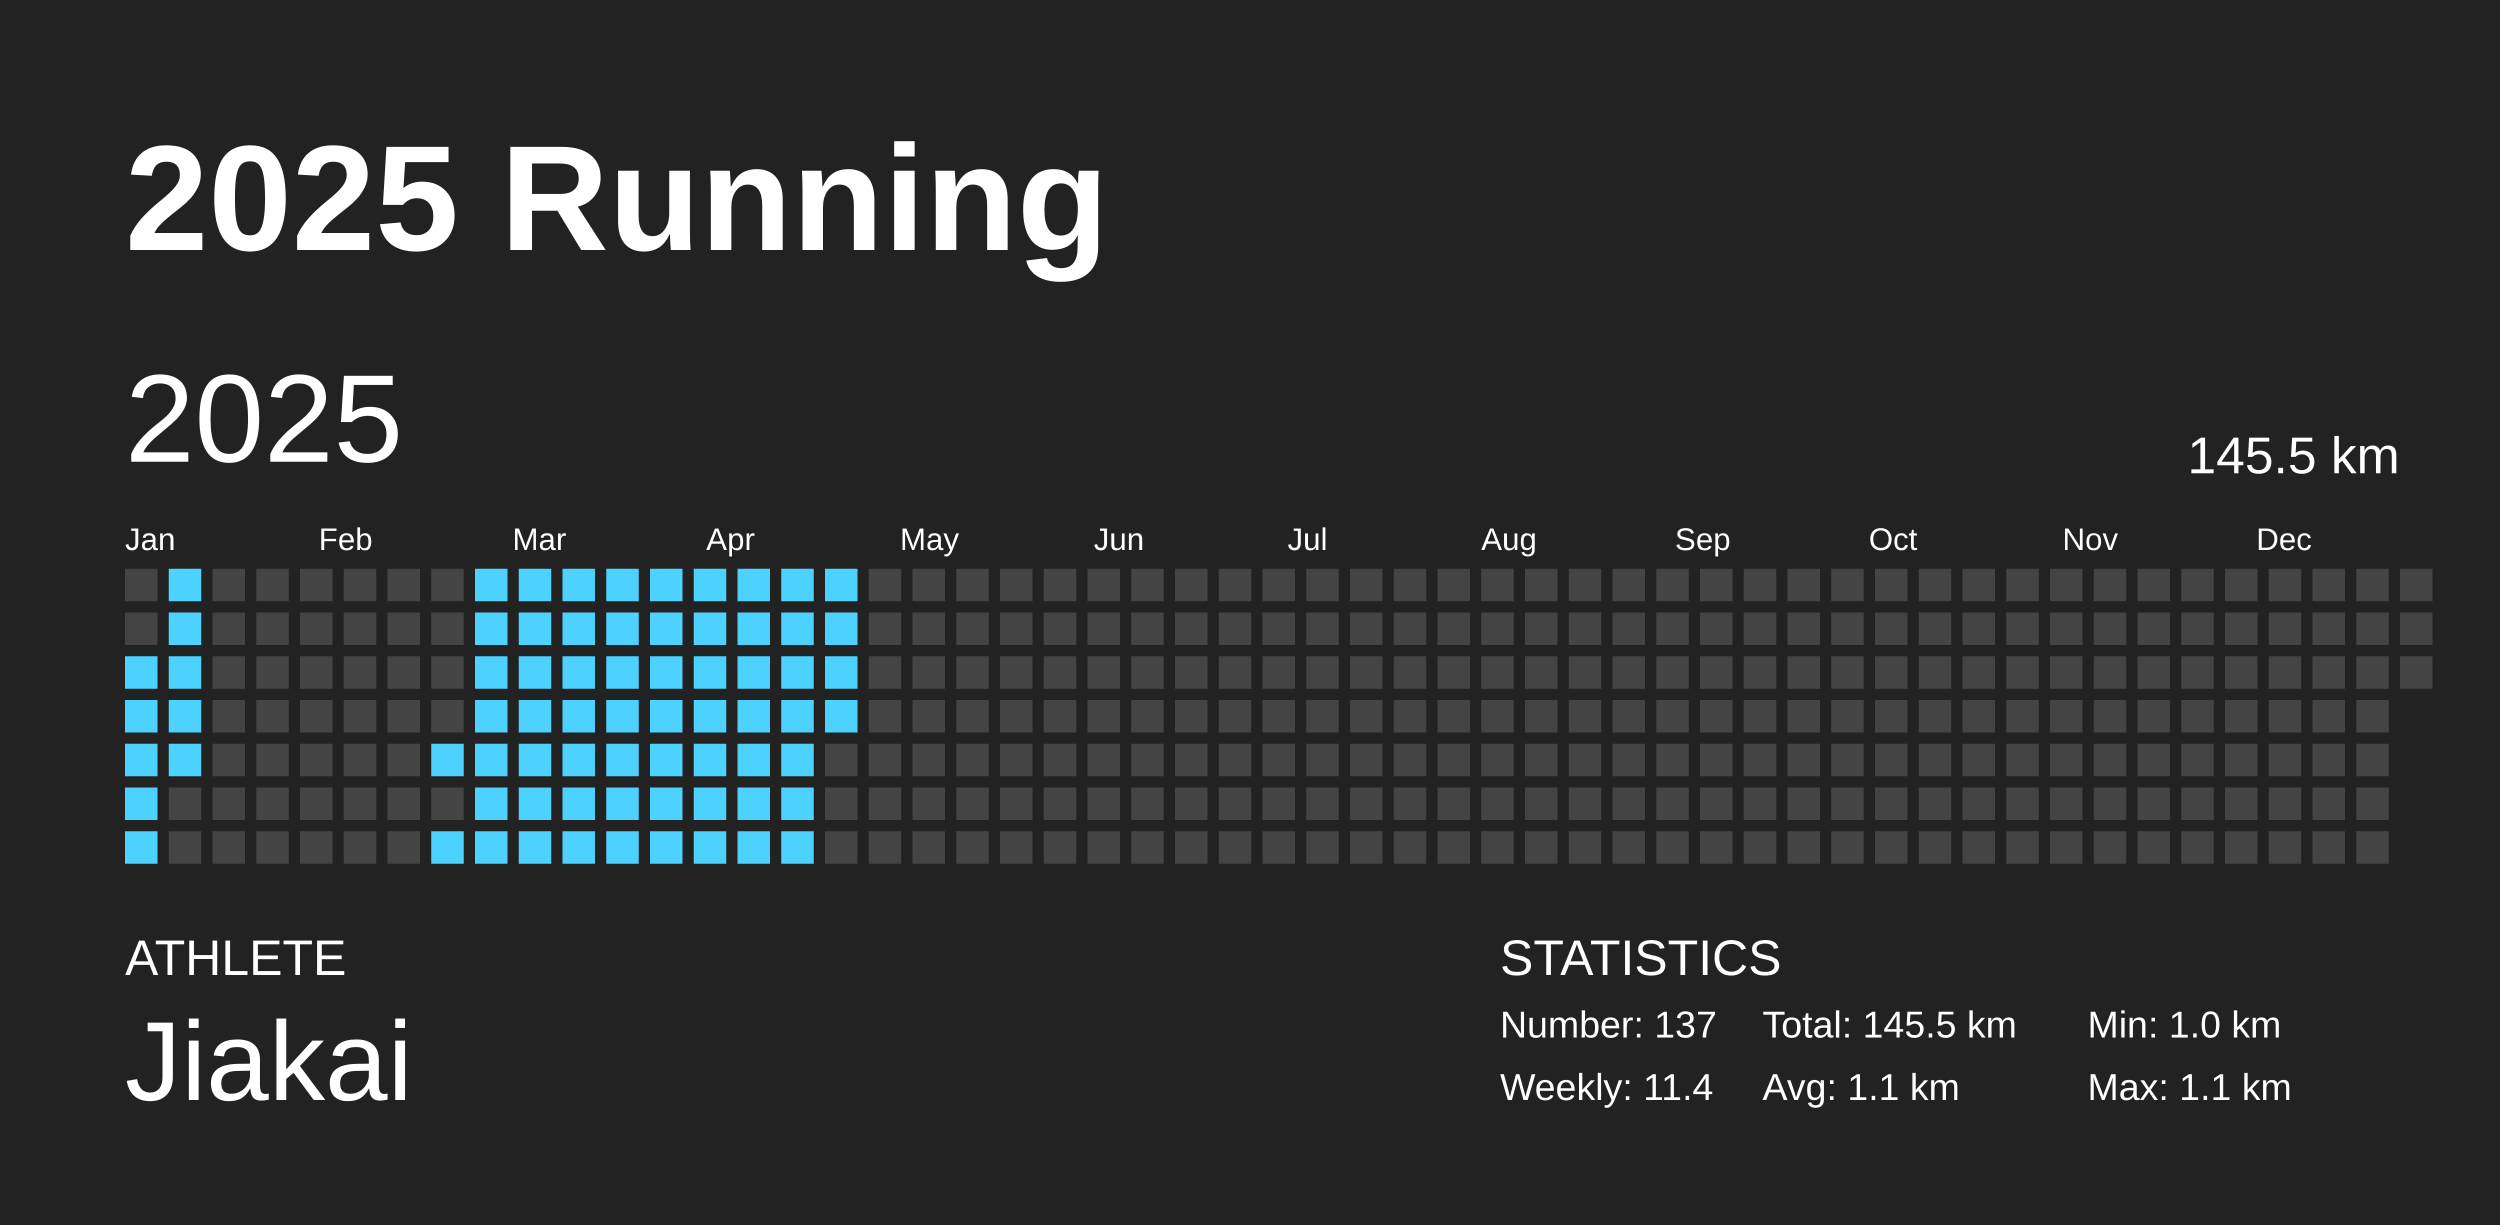
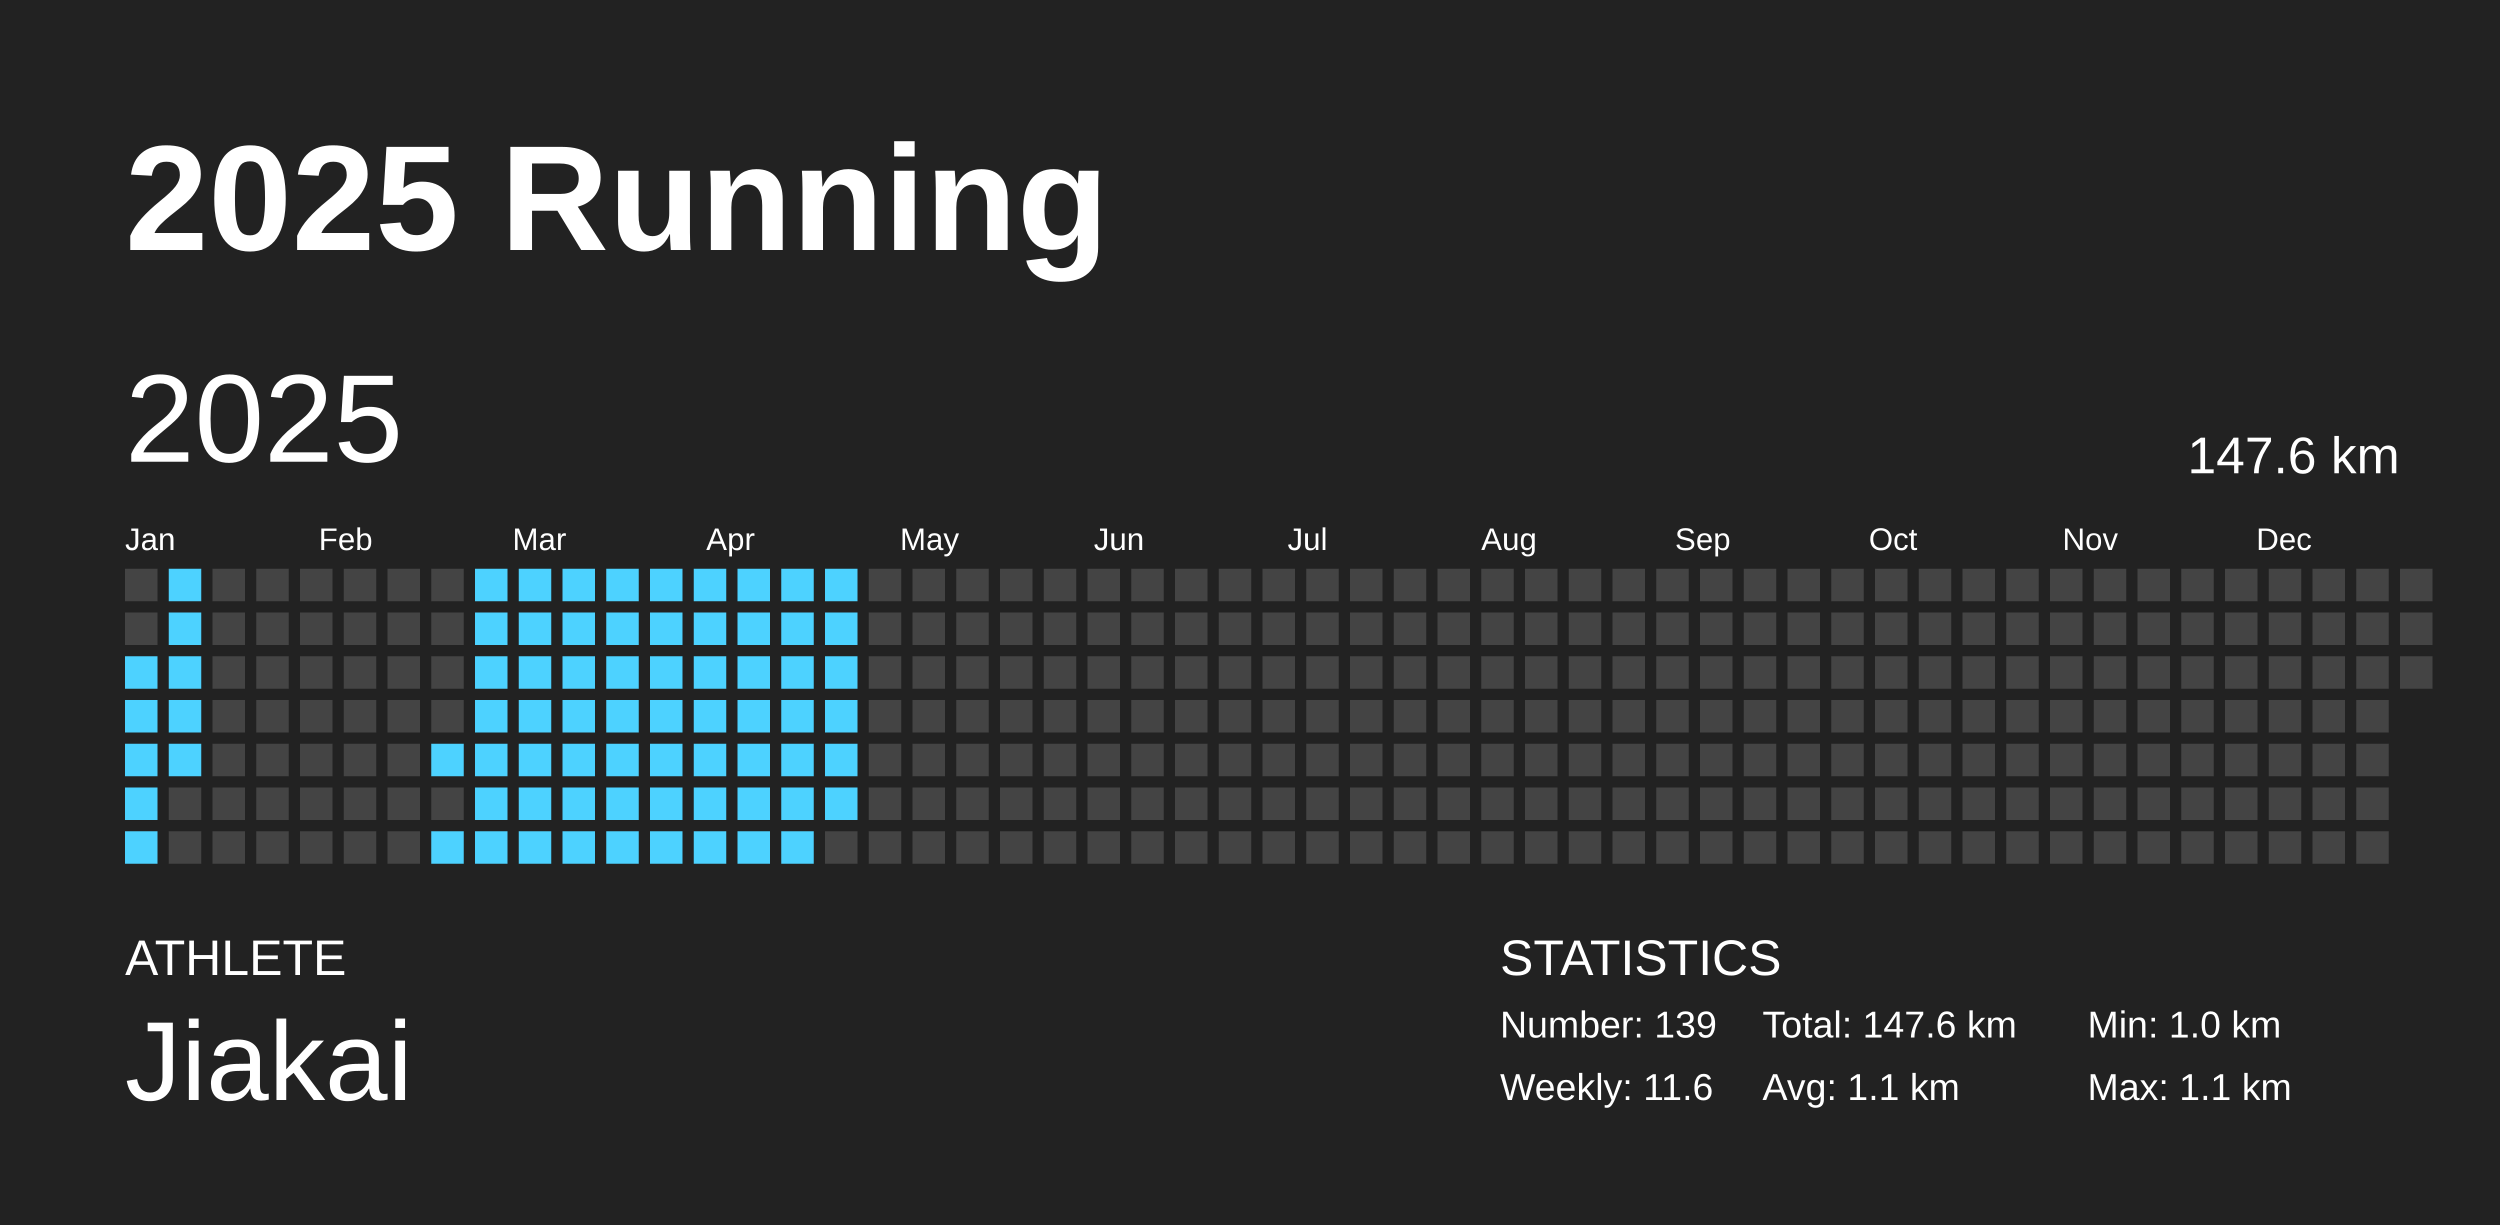
<svg xmlns="http://www.w3.org/2000/svg" baseProfile="full" height="98mm" version="1.1" viewBox="0,0,200,98" width="200mm">
  <defs />
  <rect fill="#222222" height="98" width="200" x="0" y="0" />
  <text fill="#FFFFFF" style="font-size:12px; font-family:Arial; font-weight:bold;" x="10" y="20">2025 Running</text>
  <text fill="#FFFFFF" style="font-size:4px; font-family:Arial" x="10" y="78">ATHLETE</text>
  <text fill="#FFFFFF" style="font-size:9px; font-family:Arial" x="10" y="88">Jiakai</text>
  <text fill="#FFFFFF" style="font-size:4px; font-family:Arial" x="120" y="78">STATISTICS</text>
-   <text fill="#FFFFFF" style="font-size:3px; font-family:Arial" x="120" y="83">Number: 137</text>
-   <text fill="#FFFFFF" style="font-size:3px; font-family:Arial" x="120" y="88">Weekly: 11.4</text>
-   <text fill="#FFFFFF" style="font-size:3px; font-family:Arial" x="141" y="83">Total: 145.5 km</text>
+   <text fill="#FFFFFF" style="font-size:3px; font-family:Arial" x="120" y="83">Number: 139</text>
+   <text fill="#FFFFFF" style="font-size:3px; font-family:Arial" x="120" y="88">Weekly: 11.6</text>
+   <text fill="#FFFFFF" style="font-size:3px; font-family:Arial" x="141" y="83">Total: 147.6 km</text>
  <text fill="#FFFFFF" style="font-size:3px; font-family:Arial" x="141" y="88">Avg: 1.1 km</text>
  <text fill="#FFFFFF" style="font-size:3px; font-family:Arial" x="167" y="83">Min: 1.0 km</text>
  <text fill="#FFFFFF" style="font-size:3px; font-family:Arial" x="167" y="88">Max: 1.1 km</text>
  <text dominant-baseline="hanging" fill="#FFFFFF" style="font-size:10.0px; font-family:Arial;" x="10" y="30">2025</text>
-   <text dominant-baseline="hanging" fill="#FFFFFF" style="font-size:4.125px; font-family:Arial;" x="175" y="35">145.5 km</text>
+   <text dominant-baseline="hanging" fill="#FFFFFF" style="font-size:4.125px; font-family:Arial;" x="175" y="35">147.6 km</text>
  <text fill="#FFFFFF" style="font-size:2.5px; font-family:Arial" x="10.0" y="44">Jan</text>
  <text fill="#FFFFFF" style="font-size:2.5px; font-family:Arial" x="25.5" y="44">Feb</text>
  <text fill="#FFFFFF" style="font-size:2.5px; font-family:Arial" x="41.0" y="44">Mar</text>
  <text fill="#FFFFFF" style="font-size:2.5px; font-family:Arial" x="56.5" y="44">Apr</text>
  <text fill="#FFFFFF" style="font-size:2.5px; font-family:Arial" x="72.0" y="44">May</text>
  <text fill="#FFFFFF" style="font-size:2.5px; font-family:Arial" x="87.5" y="44">Jun</text>
  <text fill="#FFFFFF" style="font-size:2.5px; font-family:Arial" x="103.0" y="44">Jul</text>
  <text fill="#FFFFFF" style="font-size:2.5px; font-family:Arial" x="118.5" y="44">Aug</text>
  <text fill="#FFFFFF" style="font-size:2.5px; font-family:Arial" x="134.0" y="44">Sep</text>
  <text fill="#FFFFFF" style="font-size:2.5px; font-family:Arial" x="149.5" y="44">Oct</text>
  <text fill="#FFFFFF" style="font-size:2.5px; font-family:Arial" x="165.0" y="44">Nov</text>
  <text fill="#FFFFFF" style="font-size:2.5px; font-family:Arial" x="180.5" y="44">Dec</text>
  <rect fill="#444444" height="2.6" width="2.6" x="10.0" y="45.5" />
  <rect fill="#444444" height="2.6" width="2.6" x="10.0" y="49.0" />
  <rect fill="#4dd2ff" height="2.6" width="2.6" x="10.0" y="52.5" />
  <rect fill="#4dd2ff" height="2.6" width="2.6" x="10.0" y="56.0" />
  <rect fill="#4dd2ff" height="2.6" width="2.6" x="10.0" y="59.5" />
  <rect fill="#4dd2ff" height="2.6" width="2.6" x="10.0" y="63.0" />
  <rect fill="#4dd2ff" height="2.6" width="2.6" x="10.0" y="66.5" />
  <rect fill="#4dd2ff" height="2.6" width="2.6" x="13.5" y="45.5" />
  <rect fill="#4dd2ff" height="2.6" width="2.6" x="13.5" y="49.0" />
  <rect fill="#4dd2ff" height="2.6" width="2.6" x="13.5" y="52.5" />
  <rect fill="#4dd2ff" height="2.6" width="2.6" x="13.5" y="56.0" />
  <rect fill="#4dd2ff" height="2.6" width="2.6" x="13.5" y="59.5" />
  <rect fill="#444444" height="2.6" width="2.6" x="13.5" y="63.0" />
  <rect fill="#444444" height="2.6" width="2.6" x="13.5" y="66.5" />
  <rect fill="#444444" height="2.6" width="2.6" x="17.0" y="45.5" />
  <rect fill="#444444" height="2.6" width="2.6" x="17.0" y="49.0" />
  <rect fill="#444444" height="2.6" width="2.6" x="17.0" y="52.5" />
  <rect fill="#444444" height="2.6" width="2.6" x="17.0" y="56.0" />
  <rect fill="#444444" height="2.6" width="2.6" x="17.0" y="59.5" />
  <rect fill="#444444" height="2.6" width="2.6" x="17.0" y="63.0" />
  <rect fill="#444444" height="2.6" width="2.6" x="17.0" y="66.5" />
  <rect fill="#444444" height="2.6" width="2.6" x="20.5" y="45.5" />
  <rect fill="#444444" height="2.6" width="2.6" x="20.5" y="49.0" />
  <rect fill="#444444" height="2.6" width="2.6" x="20.5" y="52.5" />
  <rect fill="#444444" height="2.6" width="2.6" x="20.5" y="56.0" />
  <rect fill="#444444" height="2.6" width="2.6" x="20.5" y="59.5" />
  <rect fill="#444444" height="2.6" width="2.6" x="20.5" y="63.0" />
  <rect fill="#444444" height="2.6" width="2.6" x="20.5" y="66.5" />
  <rect fill="#444444" height="2.6" width="2.6" x="24.0" y="45.5" />
  <rect fill="#444444" height="2.6" width="2.6" x="24.0" y="49.0" />
  <rect fill="#444444" height="2.6" width="2.6" x="24.0" y="52.5" />
  <rect fill="#444444" height="2.6" width="2.6" x="24.0" y="56.0" />
  <rect fill="#444444" height="2.6" width="2.6" x="24.0" y="59.5" />
  <rect fill="#444444" height="2.6" width="2.6" x="24.0" y="63.0" />
  <rect fill="#444444" height="2.6" width="2.6" x="24.0" y="66.5" />
  <rect fill="#444444" height="2.6" width="2.6" x="27.5" y="45.5" />
  <rect fill="#444444" height="2.6" width="2.6" x="27.5" y="49.0" />
  <rect fill="#444444" height="2.6" width="2.6" x="27.5" y="52.5" />
  <rect fill="#444444" height="2.6" width="2.6" x="27.5" y="56.0" />
  <rect fill="#444444" height="2.6" width="2.6" x="27.5" y="59.5" />
  <rect fill="#444444" height="2.6" width="2.6" x="27.5" y="63.0" />
  <rect fill="#444444" height="2.6" width="2.6" x="27.5" y="66.5" />
  <rect fill="#444444" height="2.6" width="2.6" x="31.0" y="45.5" />
  <rect fill="#444444" height="2.6" width="2.6" x="31.0" y="49.0" />
  <rect fill="#444444" height="2.6" width="2.6" x="31.0" y="52.5" />
  <rect fill="#444444" height="2.6" width="2.6" x="31.0" y="56.0" />
  <rect fill="#444444" height="2.6" width="2.6" x="31.0" y="59.5" />
  <rect fill="#444444" height="2.6" width="2.6" x="31.0" y="63.0" />
  <rect fill="#444444" height="2.6" width="2.6" x="31.0" y="66.5" />
  <rect fill="#444444" height="2.6" width="2.6" x="34.5" y="45.5" />
  <rect fill="#444444" height="2.6" width="2.6" x="34.5" y="49.0" />
  <rect fill="#444444" height="2.6" width="2.6" x="34.5" y="52.5" />
  <rect fill="#444444" height="2.6" width="2.6" x="34.5" y="56.0" />
  <rect fill="#4dd2ff" height="2.6" width="2.6" x="34.5" y="59.5" />
  <rect fill="#444444" height="2.6" width="2.6" x="34.5" y="63.0" />
  <rect fill="#4dd2ff" height="2.6" width="2.6" x="34.5" y="66.5" />
  <rect fill="#4dd2ff" height="2.6" width="2.6" x="38.0" y="45.5" />
  <rect fill="#4dd2ff" height="2.6" width="2.6" x="38.0" y="49.0" />
  <rect fill="#4dd2ff" height="2.6" width="2.6" x="38.0" y="52.5" />
  <rect fill="#4dd2ff" height="2.6" width="2.6" x="38.0" y="56.0" />
  <rect fill="#4dd2ff" height="2.6" width="2.6" x="38.0" y="59.5" />
  <rect fill="#4dd2ff" height="2.6" width="2.6" x="38.0" y="63.0" />
  <rect fill="#4dd2ff" height="2.6" width="2.6" x="38.0" y="66.5" />
  <rect fill="#4dd2ff" height="2.6" width="2.6" x="41.5" y="45.5" />
  <rect fill="#4dd2ff" height="2.6" width="2.6" x="41.5" y="49.0" />
  <rect fill="#4dd2ff" height="2.6" width="2.6" x="41.5" y="52.5" />
  <rect fill="#4dd2ff" height="2.6" width="2.6" x="41.5" y="56.0" />
  <rect fill="#4dd2ff" height="2.6" width="2.6" x="41.5" y="59.5" />
  <rect fill="#4dd2ff" height="2.6" width="2.6" x="41.5" y="63.0" />
  <rect fill="#4dd2ff" height="2.6" width="2.6" x="41.5" y="66.5" />
  <rect fill="#4dd2ff" height="2.6" width="2.6" x="45.0" y="45.5" />
  <rect fill="#4dd2ff" height="2.6" width="2.6" x="45.0" y="49.0" />
  <rect fill="#4dd2ff" height="2.6" width="2.6" x="45.0" y="52.5" />
  <rect fill="#4dd2ff" height="2.6" width="2.6" x="45.0" y="56.0" />
  <rect fill="#4dd2ff" height="2.6" width="2.6" x="45.0" y="59.5" />
  <rect fill="#4dd2ff" height="2.6" width="2.6" x="45.0" y="63.0" />
  <rect fill="#4dd2ff" height="2.6" width="2.6" x="45.0" y="66.5" />
  <rect fill="#4dd2ff" height="2.6" width="2.6" x="48.5" y="45.5" />
  <rect fill="#4dd2ff" height="2.6" width="2.6" x="48.5" y="49.0" />
  <rect fill="#4dd2ff" height="2.6" width="2.6" x="48.5" y="52.5" />
  <rect fill="#4dd2ff" height="2.6" width="2.6" x="48.5" y="56.0" />
  <rect fill="#4dd2ff" height="2.6" width="2.6" x="48.5" y="59.5" />
  <rect fill="#4dd2ff" height="2.6" width="2.6" x="48.5" y="63.0" />
  <rect fill="#4dd2ff" height="2.6" width="2.6" x="48.5" y="66.5" />
  <rect fill="#4dd2ff" height="2.6" width="2.6" x="52.0" y="45.5" />
  <rect fill="#4dd2ff" height="2.6" width="2.6" x="52.0" y="49.0" />
  <rect fill="#4dd2ff" height="2.6" width="2.6" x="52.0" y="52.5" />
  <rect fill="#4dd2ff" height="2.6" width="2.6" x="52.0" y="56.0" />
  <rect fill="#4dd2ff" height="2.6" width="2.6" x="52.0" y="59.5" />
  <rect fill="#4dd2ff" height="2.6" width="2.6" x="52.0" y="63.0" />
  <rect fill="#4dd2ff" height="2.6" width="2.6" x="52.0" y="66.5" />
  <rect fill="#4dd2ff" height="2.6" width="2.6" x="55.5" y="45.5" />
  <rect fill="#4dd2ff" height="2.6" width="2.6" x="55.5" y="49.0" />
  <rect fill="#4dd2ff" height="2.6" width="2.6" x="55.5" y="52.5" />
  <rect fill="#4dd2ff" height="2.6" width="2.6" x="55.5" y="56.0" />
  <rect fill="#4dd2ff" height="2.6" width="2.6" x="55.5" y="59.5" />
  <rect fill="#4dd2ff" height="2.6" width="2.6" x="55.5" y="63.0" />
  <rect fill="#4dd2ff" height="2.6" width="2.6" x="55.5" y="66.5" />
  <rect fill="#4dd2ff" height="2.6" width="2.6" x="59.0" y="45.5" />
  <rect fill="#4dd2ff" height="2.6" width="2.6" x="59.0" y="49.0" />
  <rect fill="#4dd2ff" height="2.6" width="2.6" x="59.0" y="52.5" />
  <rect fill="#4dd2ff" height="2.6" width="2.6" x="59.0" y="56.0" />
  <rect fill="#4dd2ff" height="2.6" width="2.6" x="59.0" y="59.5" />
  <rect fill="#4dd2ff" height="2.6" width="2.6" x="59.0" y="63.0" />
  <rect fill="#4dd2ff" height="2.6" width="2.6" x="59.0" y="66.5" />
  <rect fill="#4dd2ff" height="2.6" width="2.6" x="62.5" y="45.5" />
  <rect fill="#4dd2ff" height="2.6" width="2.6" x="62.5" y="49.0" />
  <rect fill="#4dd2ff" height="2.6" width="2.6" x="62.5" y="52.5" />
  <rect fill="#4dd2ff" height="2.6" width="2.6" x="62.5" y="56.0" />
  <rect fill="#4dd2ff" height="2.6" width="2.6" x="62.5" y="59.5" />
  <rect fill="#4dd2ff" height="2.6" width="2.6" x="62.5" y="63.0" />
  <rect fill="#4dd2ff" height="2.6" width="2.6" x="62.5" y="66.5" />
  <rect fill="#4dd2ff" height="2.6" width="2.6" x="66.0" y="45.5" />
  <rect fill="#4dd2ff" height="2.6" width="2.6" x="66.0" y="49.0" />
  <rect fill="#4dd2ff" height="2.6" width="2.6" x="66.0" y="52.5" />
  <rect fill="#4dd2ff" height="2.6" width="2.6" x="66.0" y="56.0" />
-   <rect fill="#444444" height="2.6" width="2.6" x="66.0" y="59.5" />
-   <rect fill="#444444" height="2.6" width="2.6" x="66.0" y="63.0" />
+   <rect fill="#4dd2ff" height="2.6" width="2.6" x="66.0" y="59.5" />
+   <rect fill="#4dd2ff" height="2.6" width="2.6" x="66.0" y="63.0" />
  <rect fill="#444444" height="2.6" width="2.6" x="66.0" y="66.5" />
  <rect fill="#444444" height="2.6" width="2.6" x="69.5" y="45.5" />
  <rect fill="#444444" height="2.6" width="2.6" x="69.5" y="49.0" />
  <rect fill="#444444" height="2.6" width="2.6" x="69.5" y="52.5" />
  <rect fill="#444444" height="2.6" width="2.6" x="69.5" y="56.0" />
  <rect fill="#444444" height="2.6" width="2.6" x="69.5" y="59.5" />
  <rect fill="#444444" height="2.6" width="2.6" x="69.5" y="63.0" />
  <rect fill="#444444" height="2.6" width="2.6" x="69.5" y="66.5" />
  <rect fill="#444444" height="2.6" width="2.6" x="73.0" y="45.5" />
  <rect fill="#444444" height="2.6" width="2.6" x="73.0" y="49.0" />
  <rect fill="#444444" height="2.6" width="2.6" x="73.0" y="52.5" />
  <rect fill="#444444" height="2.6" width="2.6" x="73.0" y="56.0" />
  <rect fill="#444444" height="2.6" width="2.6" x="73.0" y="59.5" />
  <rect fill="#444444" height="2.6" width="2.6" x="73.0" y="63.0" />
  <rect fill="#444444" height="2.6" width="2.6" x="73.0" y="66.5" />
  <rect fill="#444444" height="2.6" width="2.6" x="76.5" y="45.5" />
  <rect fill="#444444" height="2.6" width="2.6" x="76.5" y="49.0" />
  <rect fill="#444444" height="2.6" width="2.6" x="76.5" y="52.5" />
  <rect fill="#444444" height="2.6" width="2.6" x="76.5" y="56.0" />
  <rect fill="#444444" height="2.6" width="2.6" x="76.5" y="59.5" />
  <rect fill="#444444" height="2.6" width="2.6" x="76.5" y="63.0" />
  <rect fill="#444444" height="2.6" width="2.6" x="76.5" y="66.5" />
  <rect fill="#444444" height="2.6" width="2.6" x="80.0" y="45.5" />
  <rect fill="#444444" height="2.6" width="2.6" x="80.0" y="49.0" />
  <rect fill="#444444" height="2.6" width="2.6" x="80.0" y="52.5" />
  <rect fill="#444444" height="2.6" width="2.6" x="80.0" y="56.0" />
  <rect fill="#444444" height="2.6" width="2.6" x="80.0" y="59.5" />
  <rect fill="#444444" height="2.6" width="2.6" x="80.0" y="63.0" />
  <rect fill="#444444" height="2.6" width="2.6" x="80.0" y="66.5" />
  <rect fill="#444444" height="2.6" width="2.6" x="83.5" y="45.5" />
  <rect fill="#444444" height="2.6" width="2.6" x="83.5" y="49.0" />
  <rect fill="#444444" height="2.6" width="2.6" x="83.5" y="52.5" />
  <rect fill="#444444" height="2.6" width="2.6" x="83.5" y="56.0" />
  <rect fill="#444444" height="2.6" width="2.6" x="83.5" y="59.5" />
  <rect fill="#444444" height="2.6" width="2.6" x="83.5" y="63.0" />
  <rect fill="#444444" height="2.6" width="2.6" x="83.5" y="66.5" />
  <rect fill="#444444" height="2.6" width="2.6" x="87.0" y="45.5" />
  <rect fill="#444444" height="2.6" width="2.6" x="87.0" y="49.0" />
  <rect fill="#444444" height="2.6" width="2.6" x="87.0" y="52.5" />
  <rect fill="#444444" height="2.6" width="2.6" x="87.0" y="56.0" />
  <rect fill="#444444" height="2.6" width="2.6" x="87.0" y="59.5" />
  <rect fill="#444444" height="2.6" width="2.6" x="87.0" y="63.0" />
  <rect fill="#444444" height="2.6" width="2.6" x="87.0" y="66.5" />
  <rect fill="#444444" height="2.6" width="2.6" x="90.5" y="45.5" />
  <rect fill="#444444" height="2.6" width="2.6" x="90.5" y="49.0" />
  <rect fill="#444444" height="2.6" width="2.6" x="90.5" y="52.5" />
  <rect fill="#444444" height="2.6" width="2.6" x="90.5" y="56.0" />
  <rect fill="#444444" height="2.6" width="2.6" x="90.5" y="59.5" />
  <rect fill="#444444" height="2.6" width="2.6" x="90.5" y="63.0" />
  <rect fill="#444444" height="2.6" width="2.6" x="90.5" y="66.5" />
  <rect fill="#444444" height="2.6" width="2.6" x="94.0" y="45.5" />
  <rect fill="#444444" height="2.6" width="2.6" x="94.0" y="49.0" />
  <rect fill="#444444" height="2.6" width="2.6" x="94.0" y="52.5" />
  <rect fill="#444444" height="2.6" width="2.6" x="94.0" y="56.0" />
  <rect fill="#444444" height="2.6" width="2.6" x="94.0" y="59.5" />
  <rect fill="#444444" height="2.6" width="2.6" x="94.0" y="63.0" />
  <rect fill="#444444" height="2.6" width="2.6" x="94.0" y="66.5" />
  <rect fill="#444444" height="2.6" width="2.6" x="97.5" y="45.5" />
  <rect fill="#444444" height="2.6" width="2.6" x="97.5" y="49.0" />
  <rect fill="#444444" height="2.6" width="2.6" x="97.5" y="52.5" />
  <rect fill="#444444" height="2.6" width="2.6" x="97.5" y="56.0" />
  <rect fill="#444444" height="2.6" width="2.6" x="97.5" y="59.5" />
  <rect fill="#444444" height="2.6" width="2.6" x="97.5" y="63.0" />
  <rect fill="#444444" height="2.6" width="2.6" x="97.5" y="66.5" />
  <rect fill="#444444" height="2.6" width="2.6" x="101.0" y="45.5" />
  <rect fill="#444444" height="2.6" width="2.6" x="101.0" y="49.0" />
  <rect fill="#444444" height="2.6" width="2.6" x="101.0" y="52.5" />
  <rect fill="#444444" height="2.6" width="2.6" x="101.0" y="56.0" />
  <rect fill="#444444" height="2.6" width="2.6" x="101.0" y="59.5" />
  <rect fill="#444444" height="2.6" width="2.6" x="101.0" y="63.0" />
  <rect fill="#444444" height="2.6" width="2.6" x="101.0" y="66.5" />
  <rect fill="#444444" height="2.6" width="2.6" x="104.5" y="45.5" />
  <rect fill="#444444" height="2.6" width="2.6" x="104.5" y="49.0" />
  <rect fill="#444444" height="2.6" width="2.6" x="104.5" y="52.5" />
  <rect fill="#444444" height="2.6" width="2.6" x="104.5" y="56.0" />
  <rect fill="#444444" height="2.6" width="2.6" x="104.5" y="59.5" />
  <rect fill="#444444" height="2.6" width="2.6" x="104.5" y="63.0" />
  <rect fill="#444444" height="2.6" width="2.6" x="104.5" y="66.5" />
  <rect fill="#444444" height="2.6" width="2.6" x="108.0" y="45.5" />
  <rect fill="#444444" height="2.6" width="2.6" x="108.0" y="49.0" />
  <rect fill="#444444" height="2.6" width="2.6" x="108.0" y="52.5" />
  <rect fill="#444444" height="2.6" width="2.6" x="108.0" y="56.0" />
  <rect fill="#444444" height="2.6" width="2.6" x="108.0" y="59.5" />
  <rect fill="#444444" height="2.6" width="2.6" x="108.0" y="63.0" />
  <rect fill="#444444" height="2.6" width="2.6" x="108.0" y="66.5" />
  <rect fill="#444444" height="2.6" width="2.6" x="111.5" y="45.5" />
  <rect fill="#444444" height="2.6" width="2.6" x="111.5" y="49.0" />
  <rect fill="#444444" height="2.6" width="2.6" x="111.5" y="52.5" />
  <rect fill="#444444" height="2.6" width="2.6" x="111.5" y="56.0" />
  <rect fill="#444444" height="2.6" width="2.6" x="111.5" y="59.5" />
  <rect fill="#444444" height="2.6" width="2.6" x="111.5" y="63.0" />
  <rect fill="#444444" height="2.6" width="2.6" x="111.5" y="66.5" />
  <rect fill="#444444" height="2.6" width="2.6" x="115.0" y="45.5" />
  <rect fill="#444444" height="2.6" width="2.6" x="115.0" y="49.0" />
  <rect fill="#444444" height="2.6" width="2.6" x="115.0" y="52.5" />
  <rect fill="#444444" height="2.6" width="2.6" x="115.0" y="56.0" />
  <rect fill="#444444" height="2.6" width="2.6" x="115.0" y="59.5" />
  <rect fill="#444444" height="2.6" width="2.6" x="115.0" y="63.0" />
  <rect fill="#444444" height="2.6" width="2.6" x="115.0" y="66.5" />
  <rect fill="#444444" height="2.6" width="2.6" x="118.5" y="45.5" />
  <rect fill="#444444" height="2.6" width="2.6" x="118.5" y="49.0" />
  <rect fill="#444444" height="2.6" width="2.6" x="118.5" y="52.5" />
  <rect fill="#444444" height="2.6" width="2.6" x="118.5" y="56.0" />
  <rect fill="#444444" height="2.6" width="2.6" x="118.5" y="59.5" />
  <rect fill="#444444" height="2.6" width="2.6" x="118.5" y="63.0" />
  <rect fill="#444444" height="2.6" width="2.6" x="118.5" y="66.5" />
  <rect fill="#444444" height="2.6" width="2.6" x="122.0" y="45.5" />
  <rect fill="#444444" height="2.6" width="2.6" x="122.0" y="49.0" />
  <rect fill="#444444" height="2.6" width="2.6" x="122.0" y="52.5" />
  <rect fill="#444444" height="2.6" width="2.6" x="122.0" y="56.0" />
  <rect fill="#444444" height="2.6" width="2.6" x="122.0" y="59.5" />
  <rect fill="#444444" height="2.6" width="2.6" x="122.0" y="63.0" />
  <rect fill="#444444" height="2.6" width="2.6" x="122.0" y="66.5" />
  <rect fill="#444444" height="2.6" width="2.6" x="125.5" y="45.5" />
  <rect fill="#444444" height="2.6" width="2.6" x="125.5" y="49.0" />
  <rect fill="#444444" height="2.6" width="2.6" x="125.5" y="52.5" />
  <rect fill="#444444" height="2.6" width="2.6" x="125.5" y="56.0" />
  <rect fill="#444444" height="2.6" width="2.6" x="125.5" y="59.5" />
  <rect fill="#444444" height="2.6" width="2.6" x="125.5" y="63.0" />
  <rect fill="#444444" height="2.6" width="2.6" x="125.5" y="66.5" />
  <rect fill="#444444" height="2.6" width="2.6" x="129.0" y="45.5" />
  <rect fill="#444444" height="2.6" width="2.6" x="129.0" y="49.0" />
  <rect fill="#444444" height="2.6" width="2.6" x="129.0" y="52.5" />
  <rect fill="#444444" height="2.6" width="2.6" x="129.0" y="56.0" />
  <rect fill="#444444" height="2.6" width="2.6" x="129.0" y="59.5" />
  <rect fill="#444444" height="2.6" width="2.6" x="129.0" y="63.0" />
  <rect fill="#444444" height="2.6" width="2.6" x="129.0" y="66.5" />
  <rect fill="#444444" height="2.6" width="2.6" x="132.5" y="45.5" />
  <rect fill="#444444" height="2.6" width="2.6" x="132.5" y="49.0" />
  <rect fill="#444444" height="2.6" width="2.6" x="132.5" y="52.5" />
  <rect fill="#444444" height="2.6" width="2.6" x="132.5" y="56.0" />
  <rect fill="#444444" height="2.6" width="2.6" x="132.5" y="59.5" />
  <rect fill="#444444" height="2.6" width="2.6" x="132.5" y="63.0" />
  <rect fill="#444444" height="2.6" width="2.6" x="132.5" y="66.5" />
  <rect fill="#444444" height="2.6" width="2.6" x="136.0" y="45.5" />
  <rect fill="#444444" height="2.6" width="2.6" x="136.0" y="49.0" />
  <rect fill="#444444" height="2.6" width="2.6" x="136.0" y="52.5" />
  <rect fill="#444444" height="2.6" width="2.6" x="136.0" y="56.0" />
  <rect fill="#444444" height="2.6" width="2.6" x="136.0" y="59.5" />
  <rect fill="#444444" height="2.6" width="2.6" x="136.0" y="63.0" />
  <rect fill="#444444" height="2.6" width="2.6" x="136.0" y="66.5" />
  <rect fill="#444444" height="2.6" width="2.6" x="139.5" y="45.5" />
  <rect fill="#444444" height="2.6" width="2.6" x="139.5" y="49.0" />
  <rect fill="#444444" height="2.6" width="2.6" x="139.5" y="52.5" />
  <rect fill="#444444" height="2.6" width="2.6" x="139.5" y="56.0" />
  <rect fill="#444444" height="2.6" width="2.6" x="139.5" y="59.5" />
  <rect fill="#444444" height="2.6" width="2.6" x="139.5" y="63.0" />
  <rect fill="#444444" height="2.6" width="2.6" x="139.5" y="66.5" />
  <rect fill="#444444" height="2.6" width="2.6" x="143.0" y="45.5" />
  <rect fill="#444444" height="2.6" width="2.6" x="143.0" y="49.0" />
  <rect fill="#444444" height="2.6" width="2.6" x="143.0" y="52.5" />
  <rect fill="#444444" height="2.6" width="2.6" x="143.0" y="56.0" />
  <rect fill="#444444" height="2.6" width="2.6" x="143.0" y="59.5" />
  <rect fill="#444444" height="2.6" width="2.6" x="143.0" y="63.0" />
  <rect fill="#444444" height="2.6" width="2.6" x="143.0" y="66.5" />
  <rect fill="#444444" height="2.6" width="2.6" x="146.5" y="45.5" />
  <rect fill="#444444" height="2.6" width="2.6" x="146.5" y="49.0" />
  <rect fill="#444444" height="2.6" width="2.6" x="146.5" y="52.5" />
  <rect fill="#444444" height="2.6" width="2.6" x="146.5" y="56.0" />
  <rect fill="#444444" height="2.6" width="2.6" x="146.5" y="59.5" />
  <rect fill="#444444" height="2.6" width="2.6" x="146.5" y="63.0" />
  <rect fill="#444444" height="2.6" width="2.6" x="146.5" y="66.5" />
  <rect fill="#444444" height="2.6" width="2.6" x="150.0" y="45.5" />
  <rect fill="#444444" height="2.6" width="2.6" x="150.0" y="49.0" />
  <rect fill="#444444" height="2.6" width="2.6" x="150.0" y="52.5" />
  <rect fill="#444444" height="2.6" width="2.6" x="150.0" y="56.0" />
  <rect fill="#444444" height="2.6" width="2.6" x="150.0" y="59.5" />
  <rect fill="#444444" height="2.6" width="2.6" x="150.0" y="63.0" />
  <rect fill="#444444" height="2.6" width="2.6" x="150.0" y="66.5" />
  <rect fill="#444444" height="2.6" width="2.6" x="153.5" y="45.5" />
  <rect fill="#444444" height="2.6" width="2.6" x="153.5" y="49.0" />
  <rect fill="#444444" height="2.6" width="2.6" x="153.5" y="52.5" />
  <rect fill="#444444" height="2.6" width="2.6" x="153.5" y="56.0" />
  <rect fill="#444444" height="2.6" width="2.6" x="153.5" y="59.5" />
  <rect fill="#444444" height="2.6" width="2.6" x="153.5" y="63.0" />
  <rect fill="#444444" height="2.6" width="2.6" x="153.5" y="66.5" />
  <rect fill="#444444" height="2.6" width="2.6" x="157.0" y="45.5" />
  <rect fill="#444444" height="2.6" width="2.6" x="157.0" y="49.0" />
  <rect fill="#444444" height="2.6" width="2.6" x="157.0" y="52.5" />
  <rect fill="#444444" height="2.6" width="2.6" x="157.0" y="56.0" />
  <rect fill="#444444" height="2.6" width="2.6" x="157.0" y="59.5" />
  <rect fill="#444444" height="2.6" width="2.6" x="157.0" y="63.0" />
  <rect fill="#444444" height="2.6" width="2.6" x="157.0" y="66.5" />
  <rect fill="#444444" height="2.6" width="2.6" x="160.5" y="45.5" />
  <rect fill="#444444" height="2.6" width="2.6" x="160.5" y="49.0" />
  <rect fill="#444444" height="2.6" width="2.6" x="160.5" y="52.5" />
  <rect fill="#444444" height="2.6" width="2.6" x="160.5" y="56.0" />
  <rect fill="#444444" height="2.6" width="2.6" x="160.5" y="59.5" />
  <rect fill="#444444" height="2.6" width="2.6" x="160.5" y="63.0" />
  <rect fill="#444444" height="2.6" width="2.6" x="160.5" y="66.5" />
  <rect fill="#444444" height="2.6" width="2.6" x="164.0" y="45.5" />
  <rect fill="#444444" height="2.6" width="2.6" x="164.0" y="49.0" />
  <rect fill="#444444" height="2.6" width="2.6" x="164.0" y="52.5" />
  <rect fill="#444444" height="2.6" width="2.6" x="164.0" y="56.0" />
  <rect fill="#444444" height="2.6" width="2.6" x="164.0" y="59.5" />
  <rect fill="#444444" height="2.6" width="2.6" x="164.0" y="63.0" />
  <rect fill="#444444" height="2.6" width="2.6" x="164.0" y="66.5" />
  <rect fill="#444444" height="2.6" width="2.6" x="167.5" y="45.5" />
  <rect fill="#444444" height="2.6" width="2.6" x="167.5" y="49.0" />
  <rect fill="#444444" height="2.6" width="2.6" x="167.5" y="52.5" />
  <rect fill="#444444" height="2.6" width="2.6" x="167.5" y="56.0" />
  <rect fill="#444444" height="2.6" width="2.6" x="167.5" y="59.5" />
  <rect fill="#444444" height="2.6" width="2.6" x="167.5" y="63.0" />
  <rect fill="#444444" height="2.6" width="2.6" x="167.5" y="66.5" />
  <rect fill="#444444" height="2.6" width="2.6" x="171.0" y="45.5" />
  <rect fill="#444444" height="2.6" width="2.6" x="171.0" y="49.0" />
  <rect fill="#444444" height="2.6" width="2.6" x="171.0" y="52.5" />
  <rect fill="#444444" height="2.6" width="2.6" x="171.0" y="56.0" />
  <rect fill="#444444" height="2.6" width="2.6" x="171.0" y="59.5" />
  <rect fill="#444444" height="2.6" width="2.6" x="171.0" y="63.0" />
  <rect fill="#444444" height="2.6" width="2.6" x="171.0" y="66.5" />
  <rect fill="#444444" height="2.6" width="2.6" x="174.5" y="45.5" />
  <rect fill="#444444" height="2.6" width="2.6" x="174.5" y="49.0" />
  <rect fill="#444444" height="2.6" width="2.6" x="174.5" y="52.5" />
  <rect fill="#444444" height="2.6" width="2.6" x="174.5" y="56.0" />
  <rect fill="#444444" height="2.6" width="2.6" x="174.5" y="59.5" />
  <rect fill="#444444" height="2.6" width="2.6" x="174.5" y="63.0" />
  <rect fill="#444444" height="2.6" width="2.6" x="174.5" y="66.5" />
  <rect fill="#444444" height="2.6" width="2.6" x="178.0" y="45.5" />
  <rect fill="#444444" height="2.6" width="2.6" x="178.0" y="49.0" />
  <rect fill="#444444" height="2.6" width="2.6" x="178.0" y="52.5" />
  <rect fill="#444444" height="2.6" width="2.6" x="178.0" y="56.0" />
  <rect fill="#444444" height="2.6" width="2.6" x="178.0" y="59.5" />
  <rect fill="#444444" height="2.6" width="2.6" x="178.0" y="63.0" />
  <rect fill="#444444" height="2.6" width="2.6" x="178.0" y="66.5" />
  <rect fill="#444444" height="2.6" width="2.6" x="181.5" y="45.5" />
  <rect fill="#444444" height="2.6" width="2.6" x="181.5" y="49.0" />
  <rect fill="#444444" height="2.6" width="2.6" x="181.5" y="52.5" />
  <rect fill="#444444" height="2.6" width="2.6" x="181.5" y="56.0" />
  <rect fill="#444444" height="2.6" width="2.6" x="181.5" y="59.5" />
  <rect fill="#444444" height="2.6" width="2.6" x="181.5" y="63.0" />
  <rect fill="#444444" height="2.6" width="2.6" x="181.5" y="66.5" />
  <rect fill="#444444" height="2.6" width="2.6" x="185.0" y="45.5" />
  <rect fill="#444444" height="2.6" width="2.6" x="185.0" y="49.0" />
  <rect fill="#444444" height="2.6" width="2.6" x="185.0" y="52.5" />
  <rect fill="#444444" height="2.6" width="2.6" x="185.0" y="56.0" />
  <rect fill="#444444" height="2.6" width="2.6" x="185.0" y="59.5" />
  <rect fill="#444444" height="2.6" width="2.6" x="185.0" y="63.0" />
  <rect fill="#444444" height="2.6" width="2.6" x="185.0" y="66.5" />
  <rect fill="#444444" height="2.6" width="2.6" x="188.5" y="45.5" />
  <rect fill="#444444" height="2.6" width="2.6" x="188.5" y="49.0" />
  <rect fill="#444444" height="2.6" width="2.6" x="188.5" y="52.5" />
  <rect fill="#444444" height="2.6" width="2.6" x="188.5" y="56.0" />
  <rect fill="#444444" height="2.6" width="2.6" x="188.5" y="59.5" />
  <rect fill="#444444" height="2.6" width="2.6" x="188.5" y="63.0" />
  <rect fill="#444444" height="2.6" width="2.6" x="188.5" y="66.5" />
  <rect fill="#444444" height="2.6" width="2.6" x="192.0" y="45.5" />
  <rect fill="#444444" height="2.6" width="2.6" x="192.0" y="49.0" />
  <rect fill="#444444" height="2.6" width="2.6" x="192.0" y="52.5" />
</svg>
